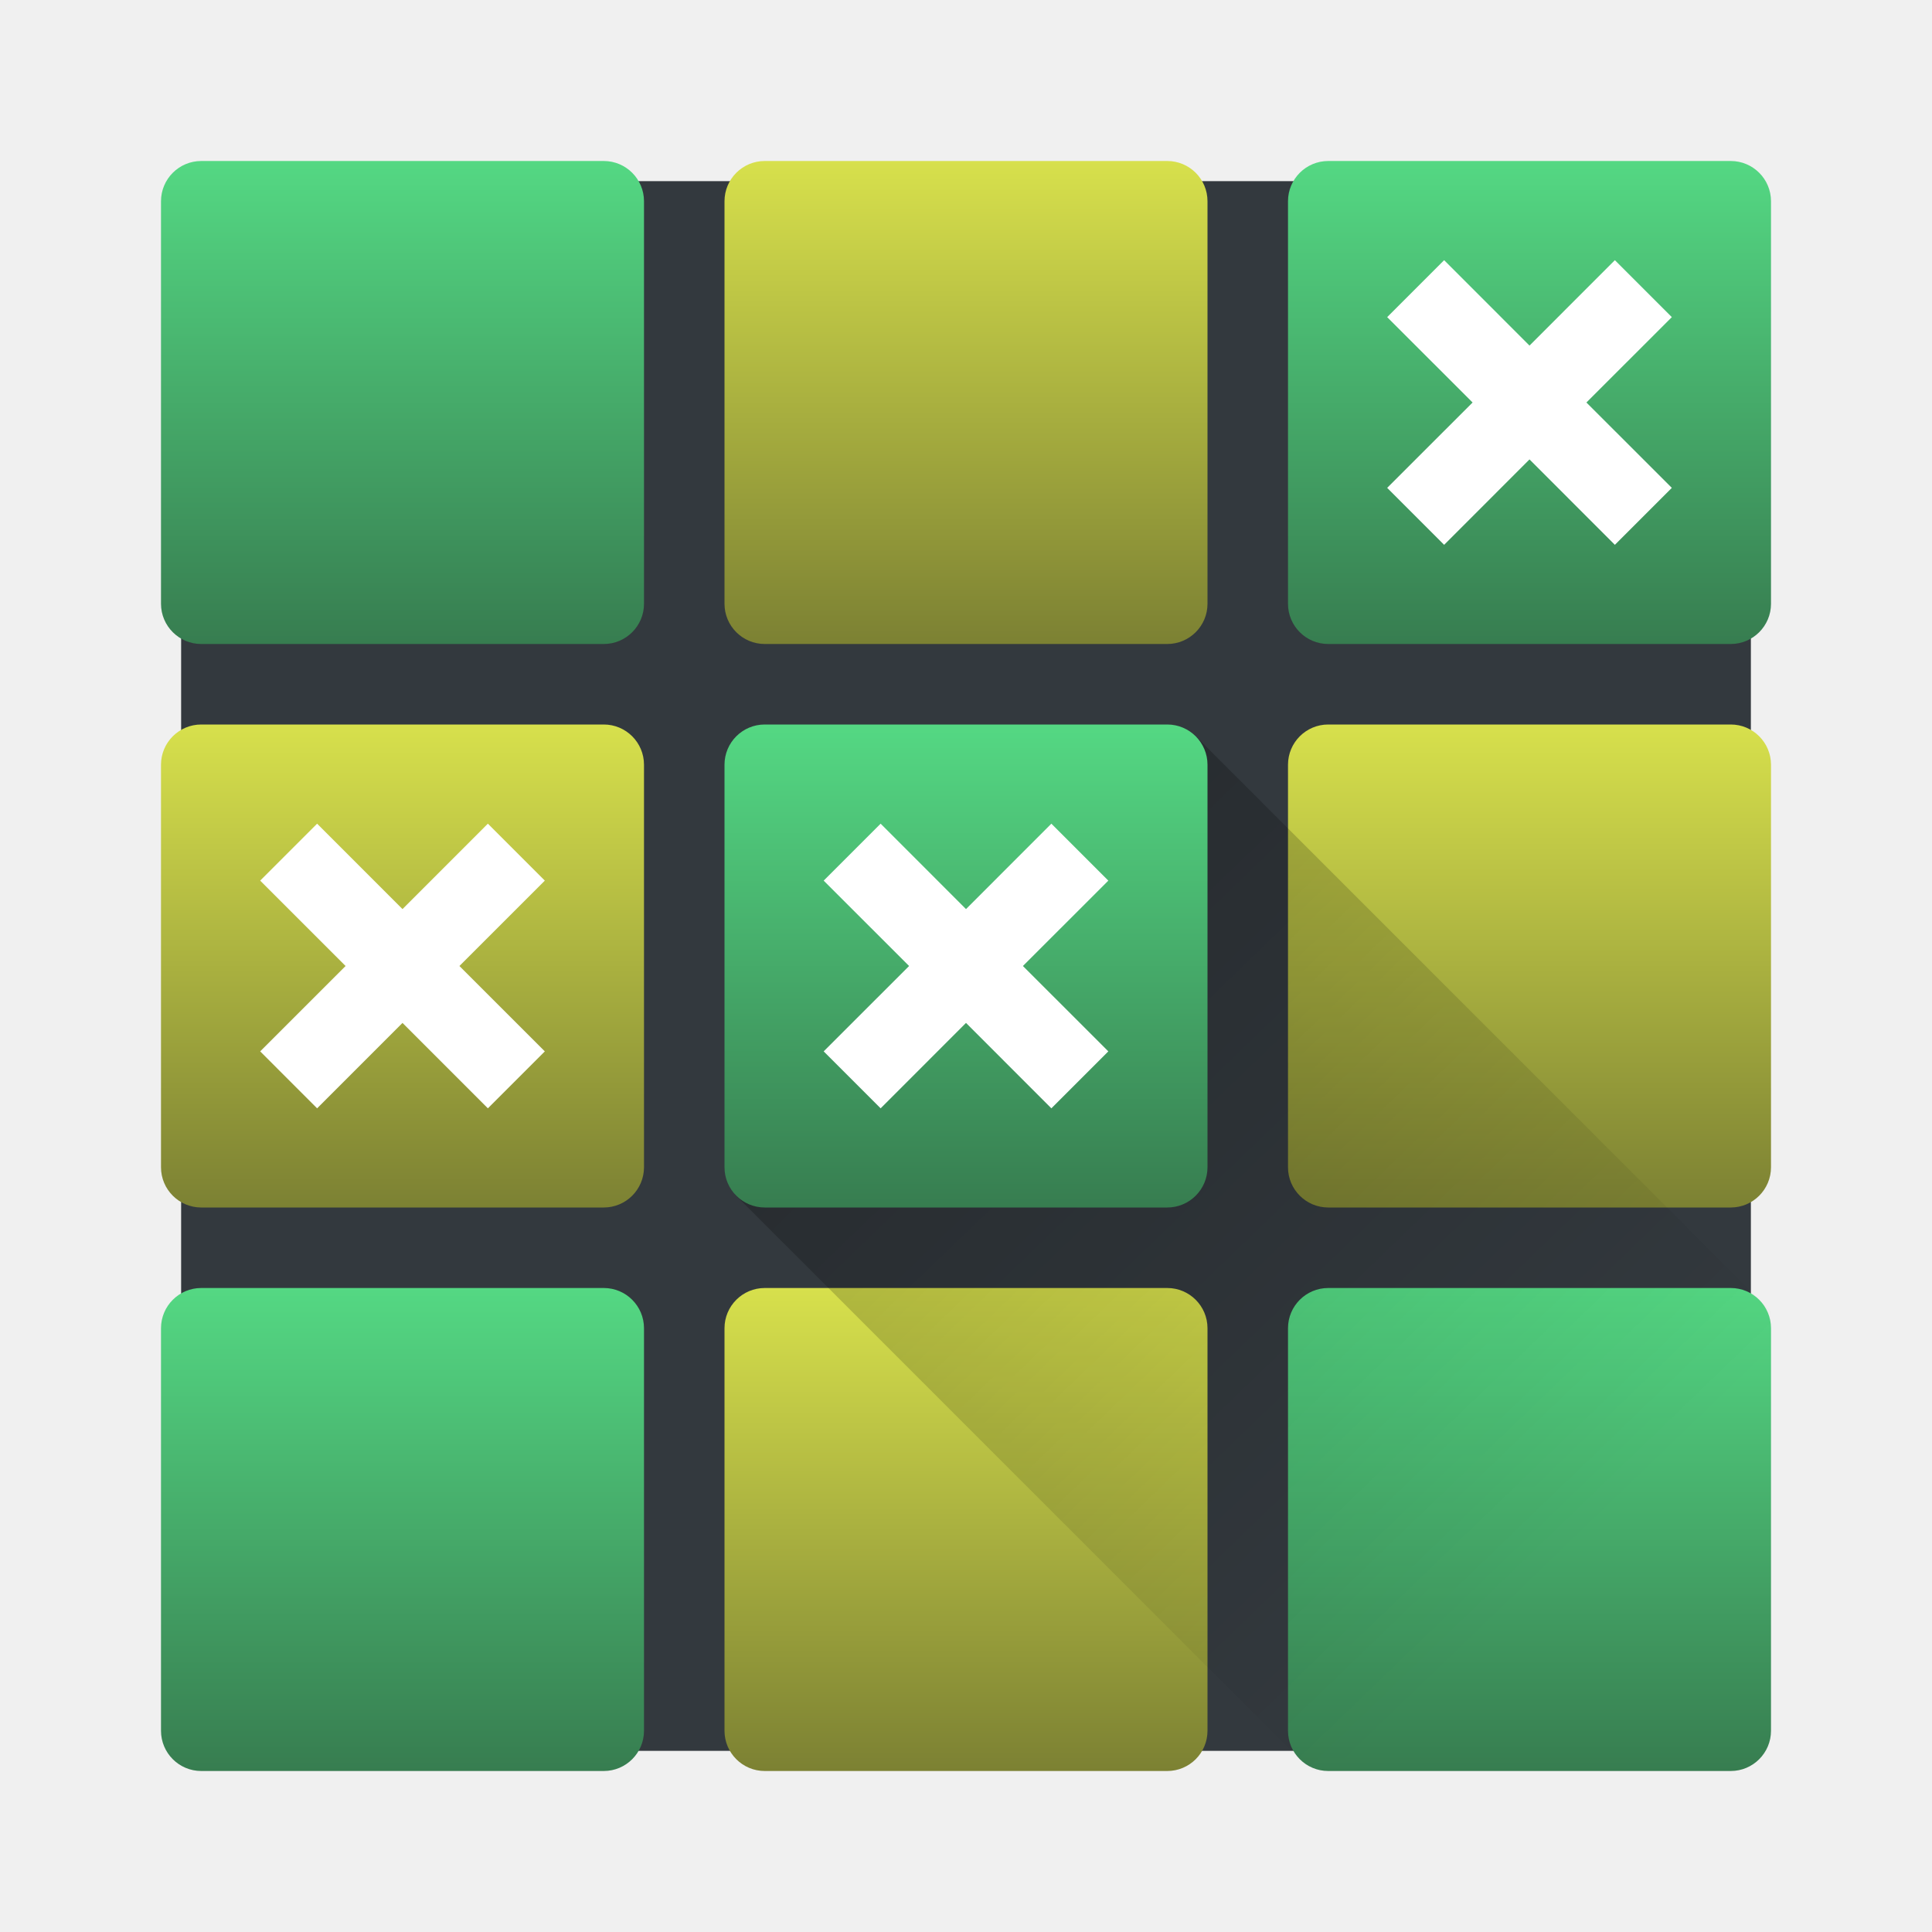
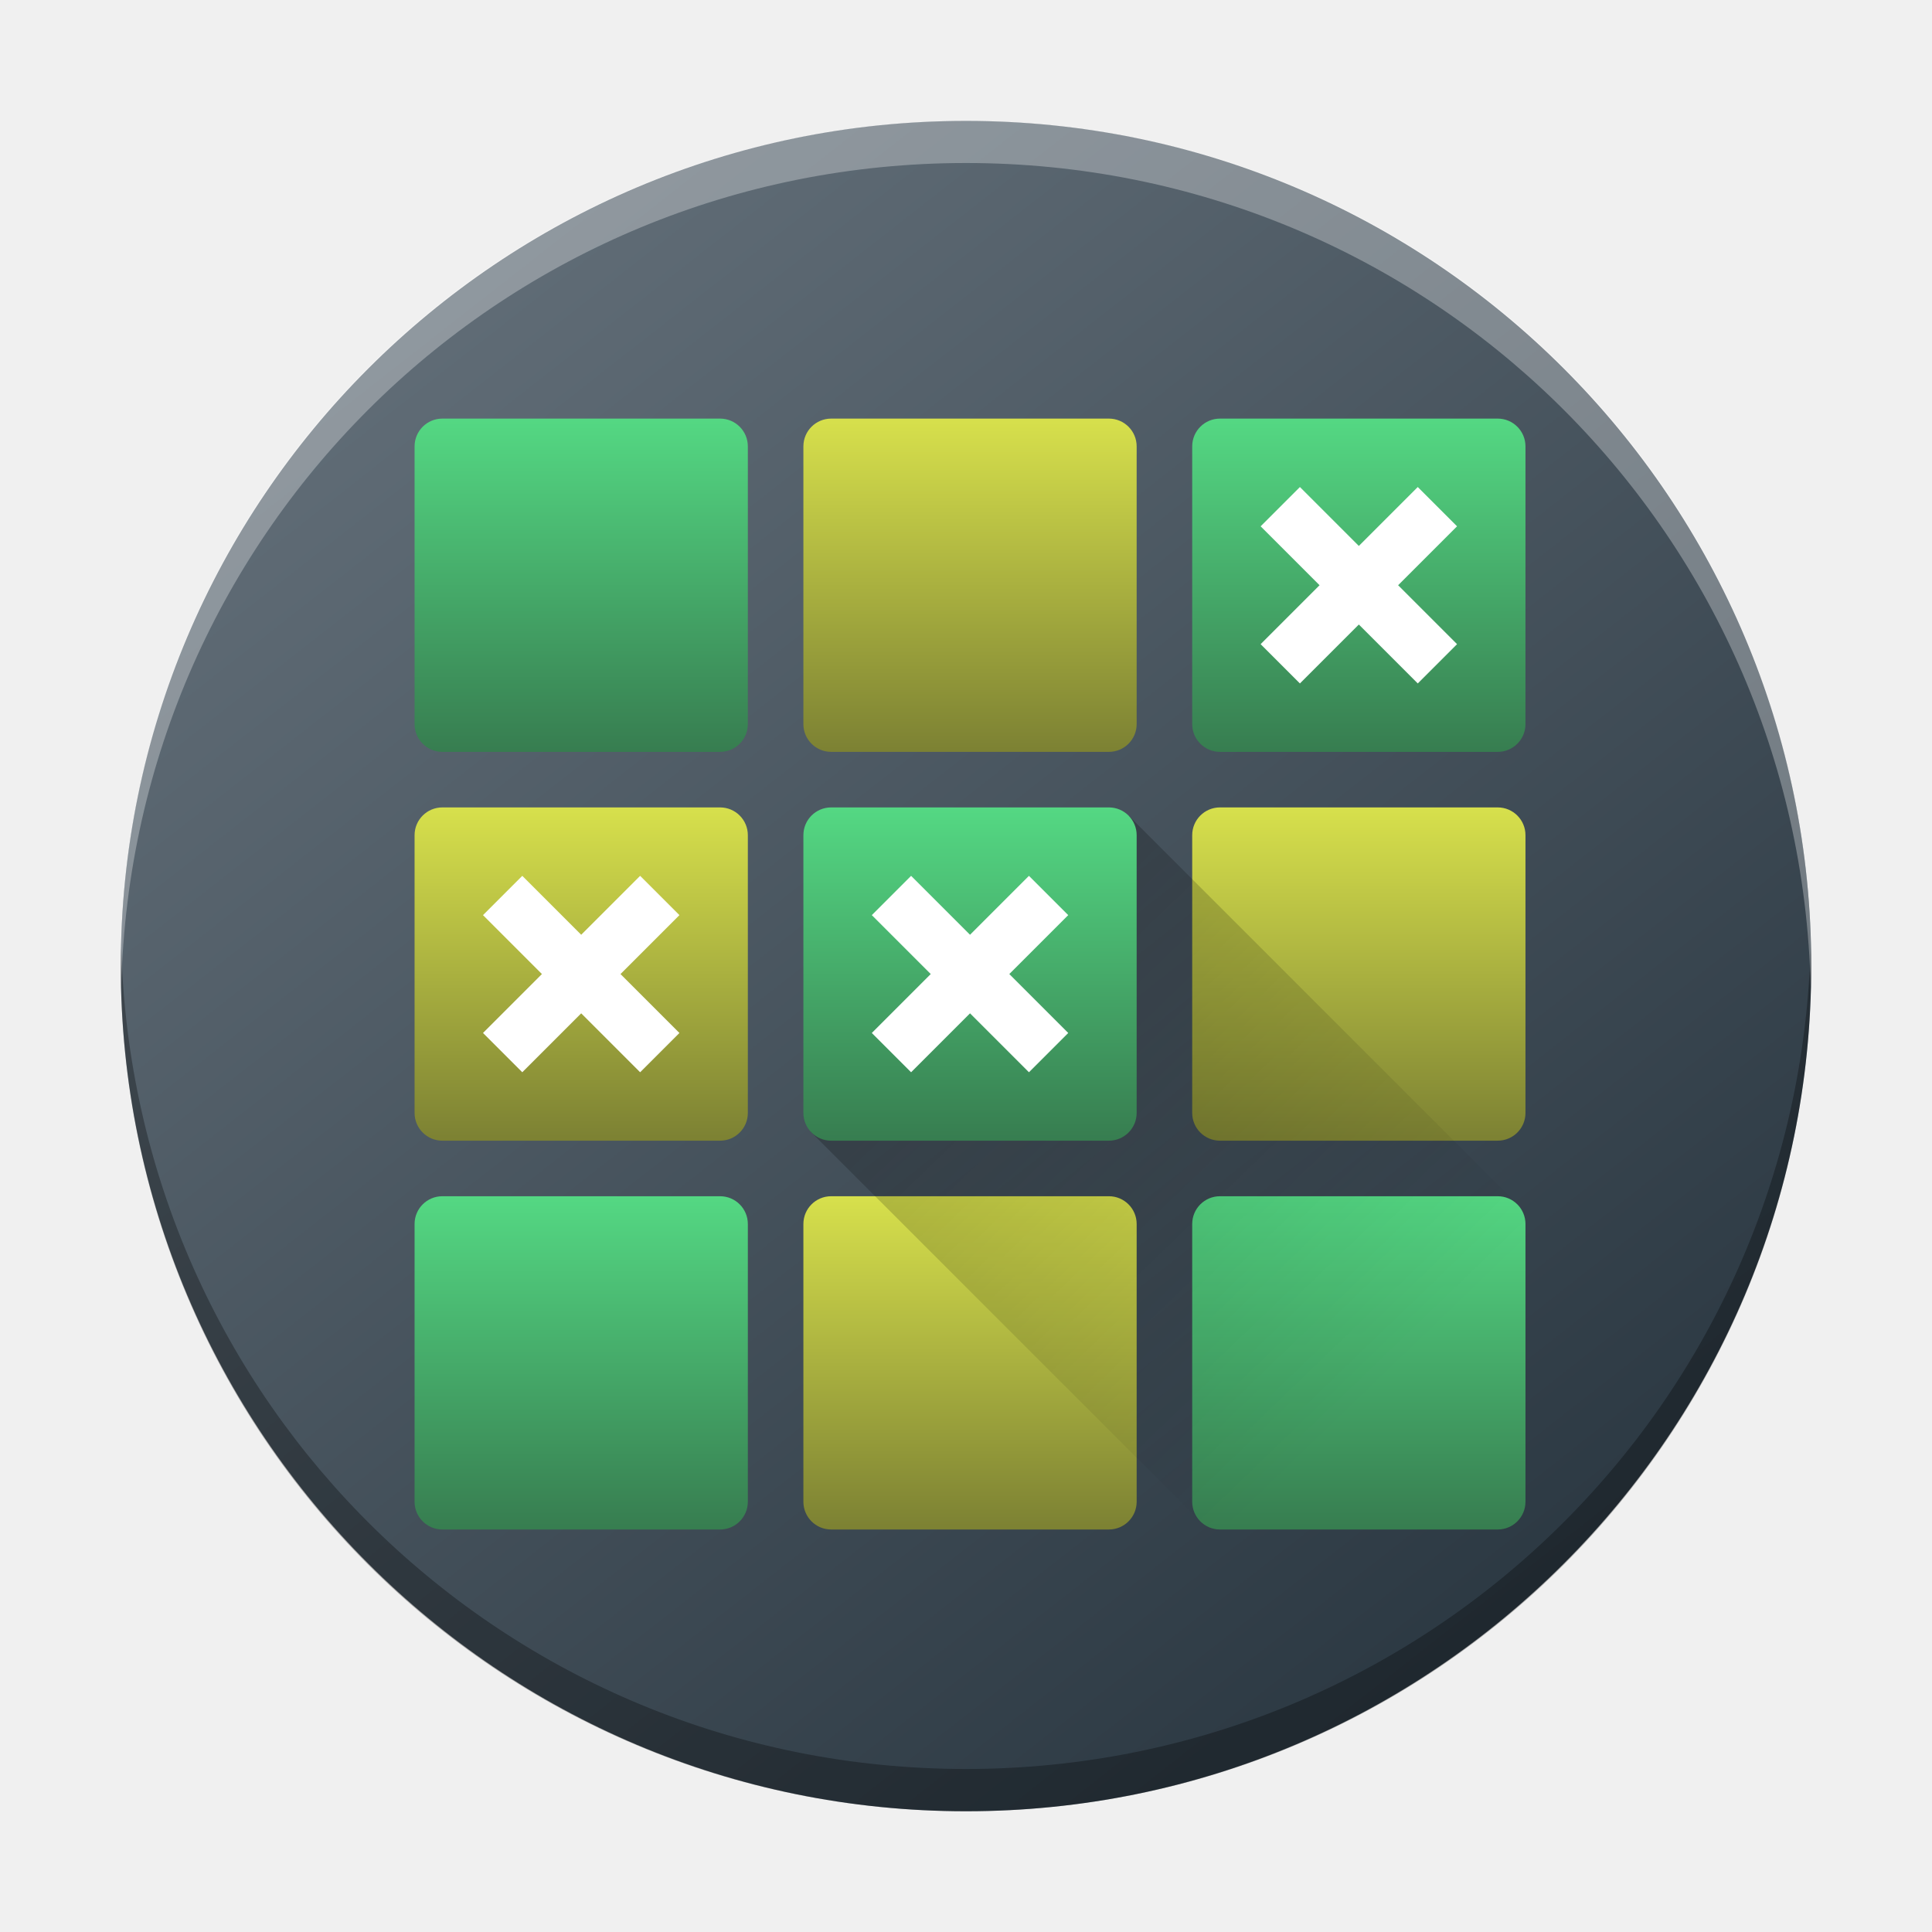
- <svg xmlns="http://www.w3.org/2000/svg" xmlns:xlink="http://www.w3.org/1999/xlink" width="48" height="48" version="1.1">
-   <defs>
+ <svg xmlns="http://www.w3.org/2000/svg" xmlns:xlink="http://www.w3.org/1999/xlink" width="48" height="48" version="1.1" id="svg59">
+   <defs id="defs27">
    <linearGradient id="linearGradient4179">
-       <stop style="stop-color:#7c8133;stop-opacity:1" offset="0" />
-       <stop style="stop-color:#d7e04c;stop-opacity:1" offset="1" />
+       <stop style="stop-color:#7c8133;stop-opacity:1" offset="0" id="stop2" />
+       <stop style="stop-color:#d7e04c;stop-opacity:1" offset="1" id="stop4" />
    </linearGradient>
    <linearGradient id="linearGradient4173">
-       <stop offset="0" style="stop-color:#377d50;stop-opacity:1" />
-       <stop offset="1" style="stop-color:#54d883;stop-opacity:1" />
+       <stop offset="0" style="stop-color:#377d50;stop-opacity:1" id="stop7" />
+       <stop offset="1" style="stop-color:#54d883;stop-opacity:1" id="stop9" />
    </linearGradient>
    <linearGradient id="linearGradient4405">
-       <stop style="stop-color:#000000;stop-opacity:1;" offset="0" />
-       <stop style="stop-color:#000000;stop-opacity:0;" offset="1" />
+       <stop style="stop-color:#000000;stop-opacity:1;" offset="0" id="stop12" />
+       <stop style="stop-color:#000000;stop-opacity:0;" offset="1" id="stop14" />
    </linearGradient>
-     <linearGradient xlink:href="#linearGradient4173" id="linearGradient4327" x1="-44" y1="10" x2="-32" y2="10" gradientUnits="userSpaceOnUse" />
-     <linearGradient xlink:href="#linearGradient4179" id="linearGradient4335" x1="-44" y1="24" x2="-32" y2="24" gradientUnits="userSpaceOnUse" />
-     <linearGradient xlink:href="#linearGradient4173" id="linearGradient4343" x1="-44" y1="38" x2="-32" y2="38" gradientUnits="userSpaceOnUse" />
-     <linearGradient xlink:href="#linearGradient4179" id="linearGradient4351" x1="-30" y1="10" x2="-18" y2="10" gradientUnits="userSpaceOnUse" />
-     <linearGradient xlink:href="#linearGradient4173" id="linearGradient4359" x1="-30" y1="24" x2="-18" y2="24" gradientUnits="userSpaceOnUse" />
-     <linearGradient xlink:href="#linearGradient4179" id="linearGradient4367" x1="-30" y1="38" x2="-18" y2="38" gradientUnits="userSpaceOnUse" />
-     <linearGradient xlink:href="#linearGradient4173" id="linearGradient4375" x1="-16" y1="10" x2="-4" y2="10" gradientUnits="userSpaceOnUse" />
-     <linearGradient xlink:href="#linearGradient4179" id="linearGradient4383" x1="-16" y1="24" x2="-4" y2="24" gradientUnits="userSpaceOnUse" />
-     <linearGradient xlink:href="#linearGradient4173" id="linearGradient4391" x1="-16" y1="38" x2="-4" y2="38" gradientUnits="userSpaceOnUse" />
-     <linearGradient xlink:href="#linearGradient4405" id="linearGradient4411" x1="18.577" y1="18.216" x2="38.551" y2="38.959" gradientUnits="userSpaceOnUse" />
+     <linearGradient xlink:href="#linearGradient4173" id="linearGradient4327" x1="-44" y1="10" x2="-32" y2="10" gradientUnits="userSpaceOnUse" gradientTransform="matrix(0.755,0,0,0.755,36.47809,66.06318)" />
+     <linearGradient xlink:href="#linearGradient4179" id="linearGradient4335" x1="-44" y1="24" x2="-32" y2="24" gradientUnits="userSpaceOnUse" gradientTransform="matrix(0.755,0,0,0.755,36.47809,66.06318)" />
+     <linearGradient xlink:href="#linearGradient4173" id="linearGradient4343" x1="-44" y1="38" x2="-32" y2="38" gradientUnits="userSpaceOnUse" gradientTransform="matrix(0.755,0,0,0.755,36.47809,66.06318)" />
+     <linearGradient xlink:href="#linearGradient4179" id="linearGradient4351" x1="-30" y1="10" x2="-18" y2="10" gradientUnits="userSpaceOnUse" gradientTransform="matrix(0.755,0,0,0.755,36.47809,66.06318)" />
+     <linearGradient xlink:href="#linearGradient4173" id="linearGradient4359" x1="-30" y1="24" x2="-18" y2="24" gradientUnits="userSpaceOnUse" gradientTransform="matrix(0.755,0,0,0.755,36.47809,66.06318)" />
+     <linearGradient xlink:href="#linearGradient4179" id="linearGradient4367" x1="-30" y1="38" x2="-18" y2="38" gradientUnits="userSpaceOnUse" gradientTransform="matrix(0.755,0,0,0.755,36.47809,66.06318)" />
+     <linearGradient xlink:href="#linearGradient4173" id="linearGradient4375" x1="-16" y1="10" x2="-4" y2="10" gradientUnits="userSpaceOnUse" gradientTransform="matrix(0.755,0,0,0.755,36.47809,66.06318)" />
+     <linearGradient xlink:href="#linearGradient4179" id="linearGradient4383" x1="-16" y1="24" x2="-4" y2="24" gradientUnits="userSpaceOnUse" gradientTransform="matrix(0.755,0,0,0.755,36.47809,66.06318)" />
+     <linearGradient xlink:href="#linearGradient4173" id="linearGradient4391" x1="-16" y1="38" x2="-4" y2="38" gradientUnits="userSpaceOnUse" gradientTransform="matrix(0.755,0,0,0.755,36.47809,66.06318)" />
+     <linearGradient xlink:href="#linearGradient4405" id="linearGradient4411" x1="18.577" y1="18.216" x2="38.551" y2="38.959" gradientUnits="userSpaceOnUse" gradientTransform="matrix(0.755,0,0,0.755,66.06318,-36.47809)" />
+     <linearGradient gradientTransform="matrix(1.049964,0,0,1.049904,-452.986,-525.9378)" gradientUnits="userSpaceOnUse" x2="426.695" y2="499.921" y1="547.675" id="a-6" x1="389.32">
+       <stop stop-color="#18222a" style="stop-color:#1e2b35;stop-opacity:1" id="stop216" />
+       <stop stop-color="#566069" offset="1" style="stop-color:#6d7983;stop-opacity:1" id="stop218" />
+     </linearGradient>
+     <linearGradient id="e-1" y1="531.8" y2="519.8" x2="0" gradientUnits="userSpaceOnUse" gradientTransform="matrix(1.316668,0,0,1.278706,-446.4282,-680.5792)">
+       <stop stop-color="#006adb" id="stop4249-0" />
+       <stop offset=".3" stop-color="#00a6f3" id="stop4251-6" />
+       <stop offset=".5" stop-color="#ad6ccc" id="stop4253-3" />
+       <stop offset=".625" stop-color="#ec45ff" id="stop4255-2" />
+       <stop offset="1" stop-color="#982fff" id="stop4257-0" />
+     </linearGradient>
+     <linearGradient xlink:href="#linearGradient4179" id="linearGradient1126" gradientUnits="userSpaceOnUse" gradientTransform="matrix(0.6899998,0,0,0.69,-7.64,7.539999)" x1="-16" y1="24" x2="-4" y2="24" />
+     <linearGradient xlink:href="#linearGradient4173" id="linearGradient1128" gradientUnits="userSpaceOnUse" gradientTransform="matrix(0.6899998,0,0,0.69,-7.640001,7.539999)" x1="-16" y1="38" x2="-4" y2="38" />
+     <linearGradient xlink:href="#linearGradient4173" id="linearGradient1130" gradientUnits="userSpaceOnUse" gradientTransform="matrix(0.6899998,0,0,0.69,-7.64,7.539999)" x1="-16" y1="10" x2="-4" y2="10" />
+     <linearGradient xlink:href="#linearGradient4179" id="linearGradient1132" gradientUnits="userSpaceOnUse" gradientTransform="matrix(0.6899998,0,0,0.69,-7.64,7.539999)" x1="-30" y1="38" x2="-18" y2="38" />
+     <linearGradient xlink:href="#linearGradient4179" id="linearGradient1134" gradientUnits="userSpaceOnUse" gradientTransform="matrix(0.6899998,0,0,0.69,-7.64,7.539999)" x1="-30" y1="10" x2="-18" y2="10" />
+     <linearGradient xlink:href="#linearGradient4173" id="linearGradient1136" gradientUnits="userSpaceOnUse" gradientTransform="matrix(0.6899998,0,0,0.69,-7.64,7.539999)" x1="-44" y1="10" x2="-32" y2="10" />
+     <linearGradient xlink:href="#linearGradient4173" id="linearGradient1138" gradientUnits="userSpaceOnUse" gradientTransform="matrix(0.6899998,0,0,0.69,-7.64,7.539999)" x1="-44" y1="38" x2="-32" y2="38" />
+     <linearGradient xlink:href="#linearGradient4179" id="linearGradient1140" gradientUnits="userSpaceOnUse" gradientTransform="matrix(0.6899998,0,0,0.69,-7.64,7.539999)" x1="-44" y1="24" x2="-32" y2="24" />
+     <linearGradient xlink:href="#linearGradient4405" id="linearGradient1142" gradientUnits="userSpaceOnUse" gradientTransform="matrix(0.69,0,0,0.6899998,7.539998,7.640001)" x1="18.577" y1="18.216" x2="38.551" y2="38.959" />
+     <linearGradient xlink:href="#linearGradient4173" id="linearGradient1144" gradientUnits="userSpaceOnUse" gradientTransform="matrix(0.6899998,0,0,0.69,-7.64,7.539999)" x1="-30" y1="24" x2="-18" y2="24" />
  </defs>
-   <g>
-     <rect style="opacity:1;fill:#33393e;fill-opacity:1;stroke:none;stroke-width:2;stroke-linecap:round;stroke-linejoin:round;stroke-miterlimit:4;stroke-dasharray:none;stroke-opacity:1" width="39" height="39" x="4.5" y="4.5" rx="1.258" ry="1.182" />
-     <rect ry="1" rx="1" y="18" x="-16" height="12" width="12" style="fill:url(#linearGradient4383);fill-opacity:1.0;stroke:#808080;stroke-width:0;stroke-linecap:round;stroke-linejoin:round;stroke-miterlimit:4;stroke-dasharray:none;stroke-opacity:1" transform="matrix(0,-1,1,0,0,0)" />
-     <rect style="fill:url(#linearGradient4391);fill-opacity:1.0;stroke:#808080;stroke-width:0;stroke-linecap:round;stroke-linejoin:round;stroke-miterlimit:4;stroke-dasharray:none;stroke-opacity:1" width="12" height="12" x="-16" y="32" rx="1" ry="1" transform="matrix(0,-1,1,0,0,0)" />
-     <rect ry="1" rx="1" y="4" x="-16" height="12" width="12" style="fill:url(#linearGradient4375);fill-opacity:1.0;stroke:#808080;stroke-width:0;stroke-linecap:round;stroke-linejoin:round;stroke-miterlimit:4;stroke-dasharray:none;stroke-opacity:1" transform="matrix(0,-1,1,0,0,0)" />
-     <rect style="fill:url(#linearGradient4367);fill-opacity:1.0;stroke:#808080;stroke-width:0;stroke-linecap:round;stroke-linejoin:round;stroke-miterlimit:4;stroke-dasharray:none;stroke-opacity:1" width="12" height="12" x="-30" y="32" rx="1" ry="1" transform="matrix(0,-1,1,0,0,0)" />
-     <rect style="fill:url(#linearGradient4351);fill-opacity:1.0;stroke:#808080;stroke-width:0;stroke-linecap:round;stroke-linejoin:round;stroke-miterlimit:4;stroke-dasharray:none;stroke-opacity:1" width="12" height="12" x="-30" y="4" rx="1" ry="1" transform="matrix(0,-1,1,0,0,0)" />
-     <rect ry="1" rx="1" y="4" x="-44" height="12" width="12" style="fill:url(#linearGradient4327);fill-opacity:1.0;stroke:#808080;stroke-width:0;stroke-linecap:round;stroke-linejoin:round;stroke-miterlimit:4;stroke-dasharray:none;stroke-opacity:1" transform="matrix(0,-1,1,0,0,0)" />
-     <rect style="fill:url(#linearGradient4343);fill-opacity:1.0;stroke:#808080;stroke-width:0;stroke-linecap:round;stroke-linejoin:round;stroke-miterlimit:4;stroke-dasharray:none;stroke-opacity:1" width="12" height="12" x="-44" y="32" rx="1" ry="1" transform="matrix(0,-1,1,0,0,0)" />
-     <rect ry="1" rx="1" y="18" x="-44" height="12" width="12" style="fill:url(#linearGradient4335);fill-opacity:1.0;stroke:#808080;stroke-width:0;stroke-linecap:round;stroke-linejoin:round;stroke-miterlimit:4;stroke-dasharray:none;stroke-opacity:1" transform="matrix(0,-1,1,0,0,0)" />
-     <path style="opacity:0.3;fill:url(#linearGradient4411);fill-opacity:1;stroke:none;stroke-width:2;stroke-linecap:round;stroke-linejoin:round;stroke-miterlimit:4;stroke-dasharray:none;stroke-opacity:1" d="M 29.732 18.314 L 24.697 20.6 L 19.145 25.354 L 18.268 29.686 L 32.582 44 L 44 44 L 44 32.582 L 29.732 18.314 z" />
-     <rect ry="1" rx="1" y="18" x="-30" height="12" width="12" style="fill:url(#linearGradient4359);fill-opacity:1.0;stroke:#808080;stroke-width:0;stroke-linecap:round;stroke-linejoin:round;stroke-miterlimit:4;stroke-dasharray:none;stroke-opacity:1" transform="matrix(0,-1,1,0,0,0)" />
-     <path style="opacity:1;fill:#ffffff;fill-opacity:1;stroke:none;stroke-width:1;stroke-linecap:butt;stroke-linejoin:bevel;stroke-miterlimit:4;stroke-dasharray:none;stroke-opacity:1" d="M 20.464,21.879 22.586,24 20.464,26.121 21.879,27.536 24,25.414 26.121,27.536 27.536,26.121 25.414,24 27.536,21.879 26.121,20.464 24,22.586 21.879,20.464 20.464,21.879 Z" />
-     <path d="M 6.464,21.879 8.586,24 6.464,26.121 7.879,27.536 10,25.414 12.121,27.536 13.536,26.121 11.414,24 13.536,21.879 12.121,20.464 10,22.586 7.879,20.464 6.464,21.879 Z" style="opacity:1;fill:#ffffff;fill-opacity:1;stroke:none;stroke-width:1;stroke-linecap:butt;stroke-linejoin:bevel;stroke-miterlimit:4;stroke-dasharray:none;stroke-opacity:1" />
-     <path style="opacity:1;fill:#ffffff;fill-opacity:1;stroke:none;stroke-width:1;stroke-linecap:butt;stroke-linejoin:bevel;stroke-miterlimit:4;stroke-dasharray:none;stroke-opacity:1" d="M 34.464,7.879 36.586,10 34.464,12.121 35.879,13.536 38,11.414 40.121,13.536 41.536,12.121 39.414,10 41.536,7.879 40.121,6.464 38,8.586 35.879,6.464 34.464,7.879 Z" />
-   </g>
+   <rect width="41.999" x="-45" y="3.004" rx="20.999" height="41.996" transform="scale(-1,1)" style="display:inline;overflow:visible;fill:url(#a-6);stroke-width:2.94;stroke-opacity:0.55" id="rect223" ry="20.998" />
+   <path style="display:inline;overflow:visible;opacity:0.3;fill:#000000;fill-opacity:1;stroke-width:2.94;stroke-opacity:0.55" d="m 3.013,23.477 c -0.004,0.175 -0.013,0.349 -0.013,0.525 0,11.633 9.366,20.998 20.999,20.998 11.634,0 20.999,-9.365 20.999,-20.998 0,-0.176 -0.008,-0.349 -0.013,-0.525 -0.277,11.388 -9.534,20.473 -20.987,20.473 -11.457,0 -20.709,-9.085 -20.987,-20.473" id="path225" />
+   <path d="m 3.013,24.523 c -0.004,-0.175 -0.013,-0.348 -0.013,-0.525 C 3.001,12.365 12.366,3 24,3 c 11.634,0 20.999,9.365 20.999,20.998 0,0.176 -0.008,0.35 -0.013,0.525 -0.277,-11.388 -9.534,-20.473 -20.987,-20.473 -11.457,0 -20.709,9.085 -20.987,20.473" style="display:inline;overflow:visible;opacity:0.3;fill:#ffffff;fill-opacity:1;stroke-width:2.94;stroke-opacity:0.55" id="path229" />
+   <rect ry="0.69" rx="0.69" y="19.96" x="-18.68" height="8.28" width="8.28" style="fill:url(#linearGradient1126);fill-opacity:1;stroke:#808080;stroke-width:0;stroke-linecap:round;stroke-linejoin:round;stroke-miterlimit:4;stroke-dasharray:none;stroke-opacity:1" transform="rotate(-90)" id="rect31-2" />
+   <rect style="fill:url(#linearGradient1128);fill-opacity:1;stroke:#808080;stroke-width:0;stroke-linecap:round;stroke-linejoin:round;stroke-miterlimit:4;stroke-dasharray:none;stroke-opacity:1" width="8.28" height="8.28" x="-18.68" y="29.62" rx="0.69" ry="0.69" transform="rotate(-90)" id="rect33-7" />
+   <rect ry="0.69" rx="0.69" y="10.3" x="-18.68" height="8.28" width="8.28" style="fill:url(#linearGradient1130);fill-opacity:1;stroke:#808080;stroke-width:0;stroke-linecap:round;stroke-linejoin:round;stroke-miterlimit:4;stroke-dasharray:none;stroke-opacity:1" transform="rotate(-90)" id="rect35-0" />
+   <rect style="fill:url(#linearGradient1132);fill-opacity:1;stroke:#808080;stroke-width:0;stroke-linecap:round;stroke-linejoin:round;stroke-miterlimit:4;stroke-dasharray:none;stroke-opacity:1" width="8.28" height="8.28" x="-28.34" y="29.62" rx="0.69" ry="0.69" transform="rotate(-90)" id="rect37-9" />
+   <rect style="fill:url(#linearGradient1134);fill-opacity:1;stroke:#808080;stroke-width:0;stroke-linecap:round;stroke-linejoin:round;stroke-miterlimit:4;stroke-dasharray:none;stroke-opacity:1" width="8.28" height="8.28" x="-28.34" y="10.3" rx="0.69" ry="0.69" transform="rotate(-90)" id="rect39-3" />
+   <rect ry="0.69" rx="0.69" y="10.3" x="-38" height="8.28" width="8.28" style="fill:url(#linearGradient1136);fill-opacity:1;stroke:#808080;stroke-width:0;stroke-linecap:round;stroke-linejoin:round;stroke-miterlimit:4;stroke-dasharray:none;stroke-opacity:1" transform="rotate(-90)" id="rect41-6" />
+   <rect style="fill:url(#linearGradient1138);fill-opacity:1;stroke:#808080;stroke-width:0;stroke-linecap:round;stroke-linejoin:round;stroke-miterlimit:4;stroke-dasharray:none;stroke-opacity:1" width="8.28" height="8.28" x="-38" y="29.62" rx="0.69" ry="0.69" transform="rotate(-90)" id="rect43-0" />
+   <rect ry="0.69" rx="0.69" y="19.96" x="-38" height="8.28" width="8.28" style="fill:url(#linearGradient1140);fill-opacity:1;stroke:#808080;stroke-width:0;stroke-linecap:round;stroke-linejoin:round;stroke-miterlimit:4;stroke-dasharray:none;stroke-opacity:1" transform="rotate(-90)" id="rect45-6" />
+   <path style="opacity:0.3;fill:url(#linearGradient1142);fill-opacity:1;stroke:none;stroke-width:1.38;stroke-linecap:round;stroke-linejoin:round;stroke-miterlimit:4;stroke-dasharray:none;stroke-opacity:1" d="m 28.055,20.277 -3.474,1.577 -3.831,3.28 -0.605,2.989 9.877,9.877 h 7.878 v -7.878 z" id="path47-2" />
+   <rect ry="0.69" rx="0.69" y="19.96" x="-28.34" height="8.28" width="8.28" style="fill:url(#linearGradient1144);fill-opacity:1;stroke:#808080;stroke-width:0;stroke-linecap:round;stroke-linejoin:round;stroke-miterlimit:4;stroke-dasharray:none;stroke-opacity:1" transform="rotate(-90)" id="rect49-6" />
+   <path style="fill:#ffffff;fill-opacity:1;stroke:none;stroke-width:0.69;stroke-linecap:butt;stroke-linejoin:bevel;stroke-miterlimit:4;stroke-dasharray:none;stroke-opacity:1" d="m 21.66,22.736 1.464,1.464 -1.464,1.464 0.976,0.976 1.464,-1.464 1.464,1.464 0.976,-0.976 -1.464,-1.464 1.464,-1.464 -0.976,-0.976 -1.464,1.464 -1.464,-1.464 z" id="path51-1" />
+   <path d="m 12,22.736 1.464,1.464 -1.464,1.464 0.976,0.976 1.464,-1.464 1.464,1.464 0.976,-0.976 -1.464,-1.464 1.464,-1.464 -0.976,-0.976 -1.464,1.464 -1.464,-1.464 z" style="fill:#ffffff;fill-opacity:1;stroke:none;stroke-width:0.69;stroke-linecap:butt;stroke-linejoin:bevel;stroke-miterlimit:4;stroke-dasharray:none;stroke-opacity:1" id="path53-8" />
+   <path style="fill:#ffffff;fill-opacity:1;stroke:none;stroke-width:0.69;stroke-linecap:butt;stroke-linejoin:bevel;stroke-miterlimit:4;stroke-dasharray:none;stroke-opacity:1" d="m 31.32,13.076 1.464,1.464 -1.464,1.464 0.976,0.976 1.464,-1.464 1.464,1.464 0.976,-0.976 -1.464,-1.464 1.464,-1.464 -0.976,-0.976 -1.464,1.464 -1.464,-1.464 z" id="path55-7" />
</svg>
